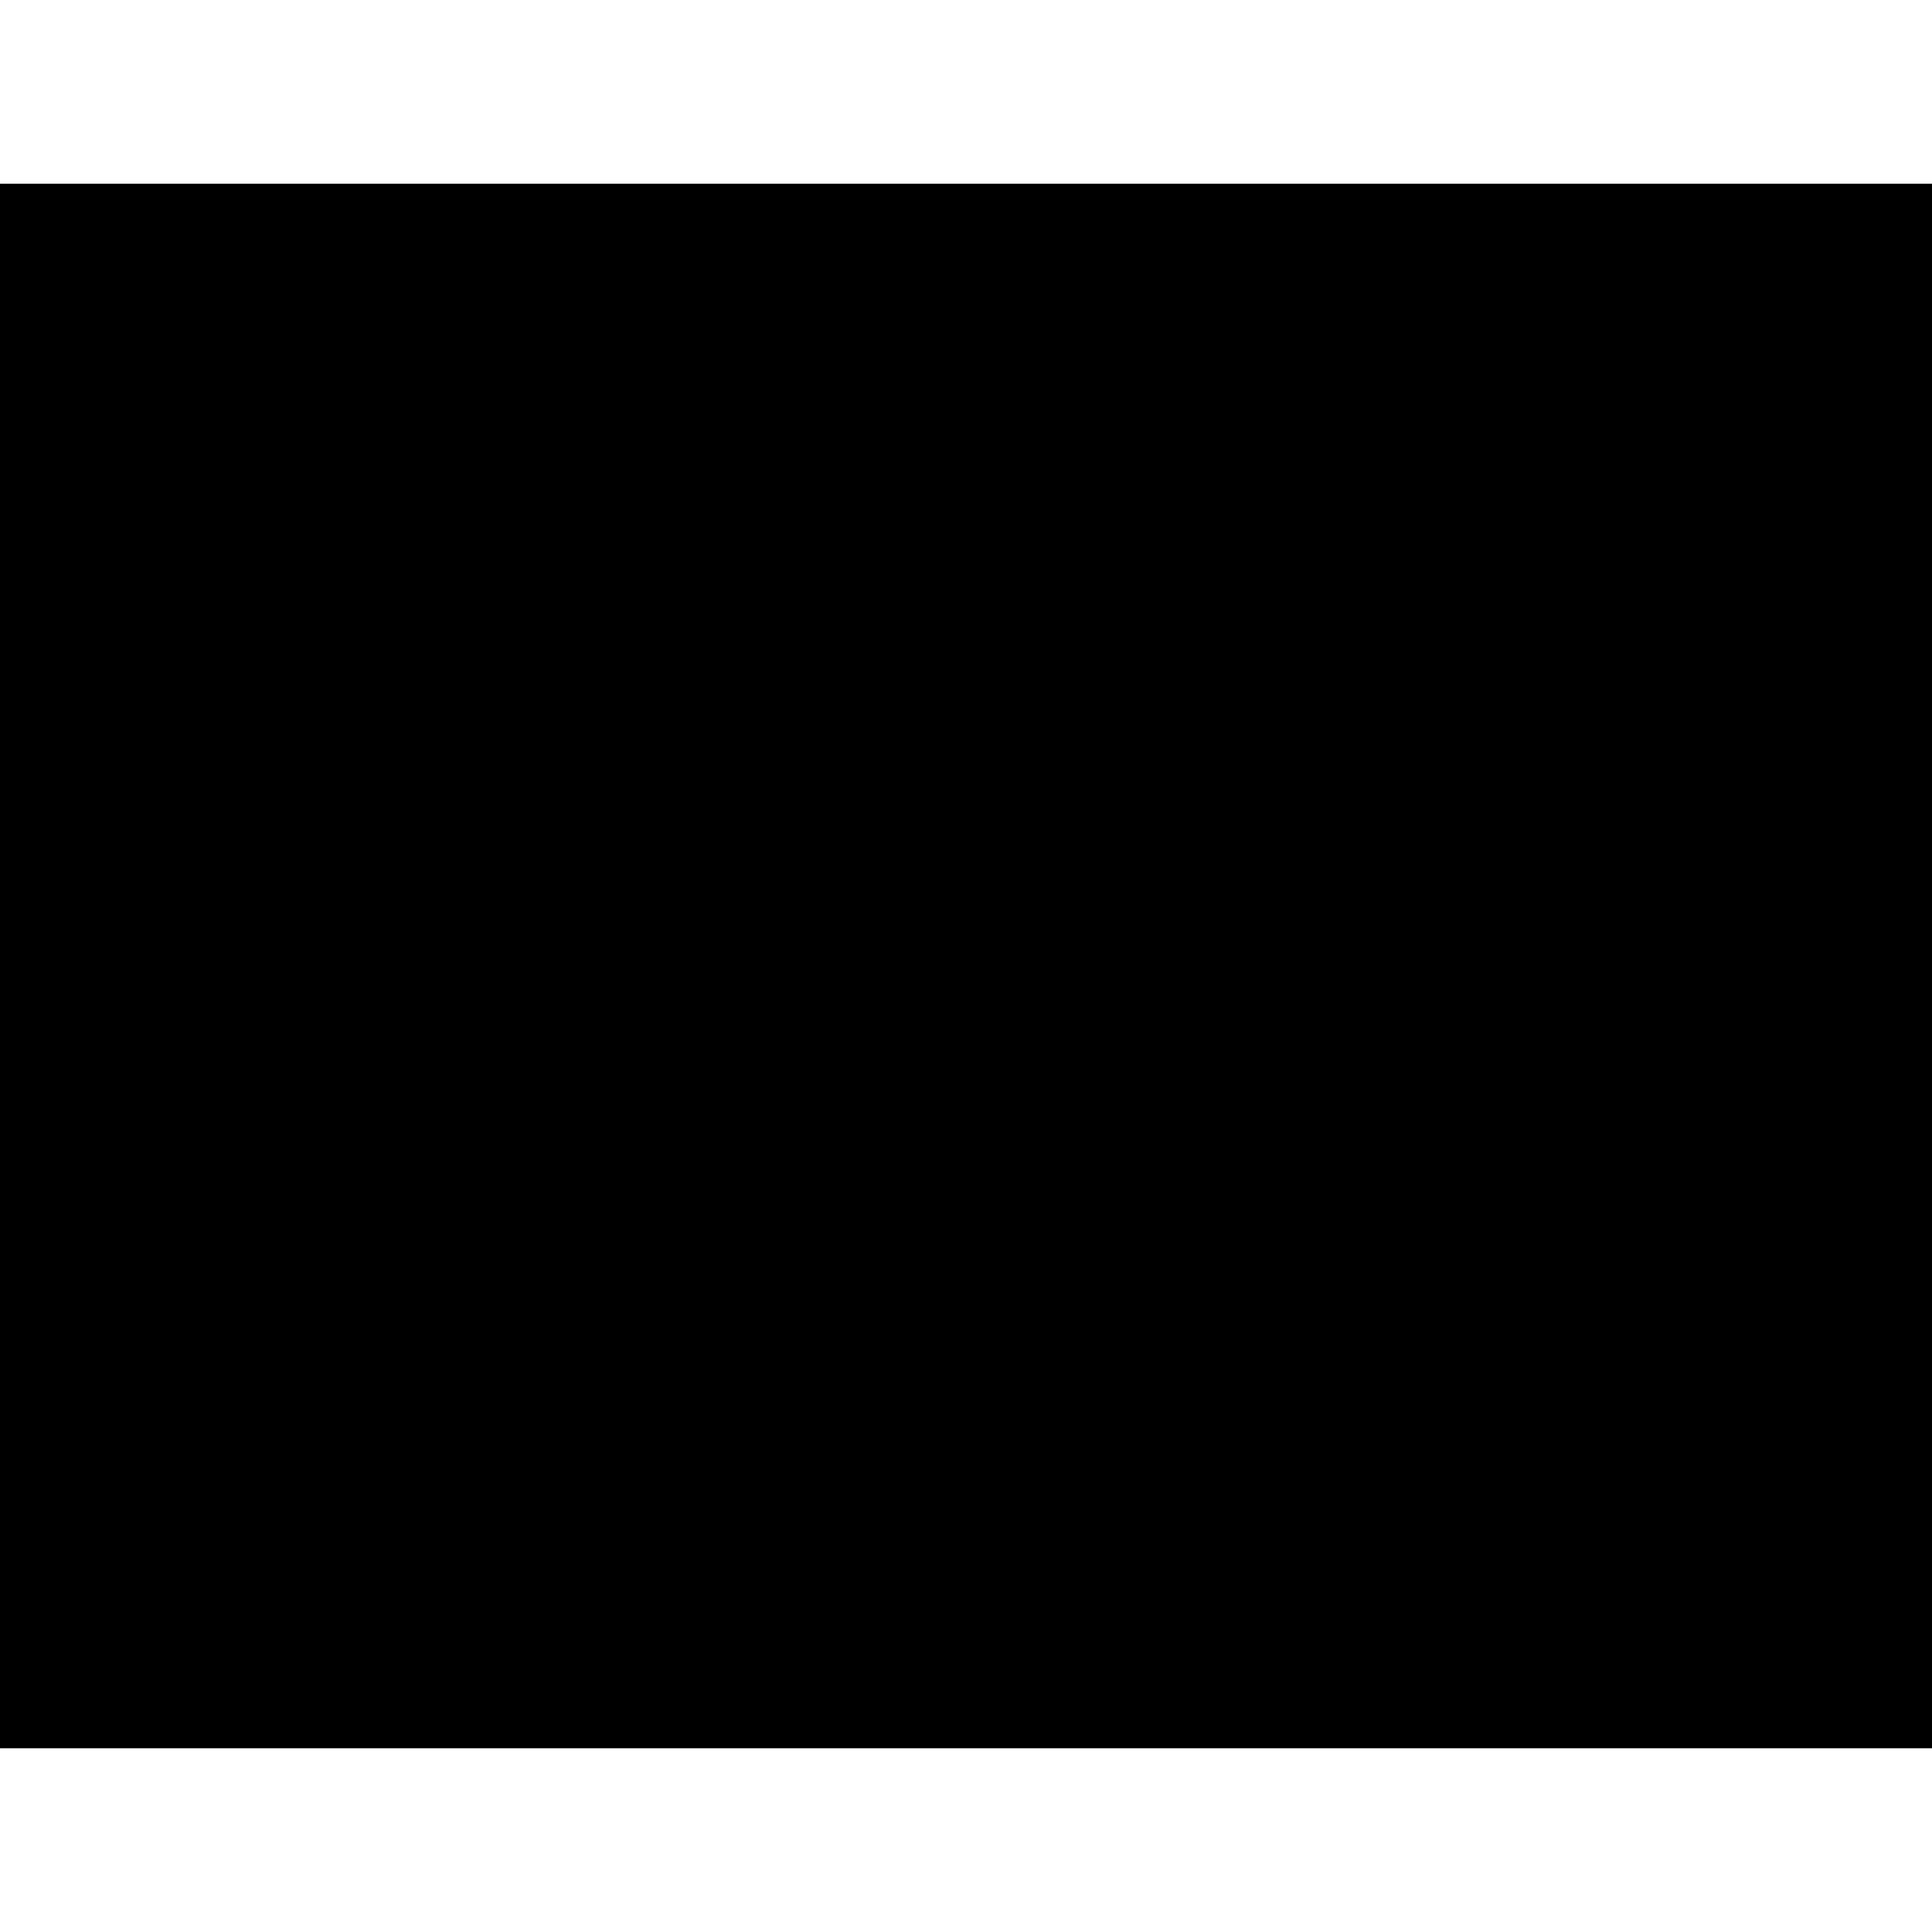
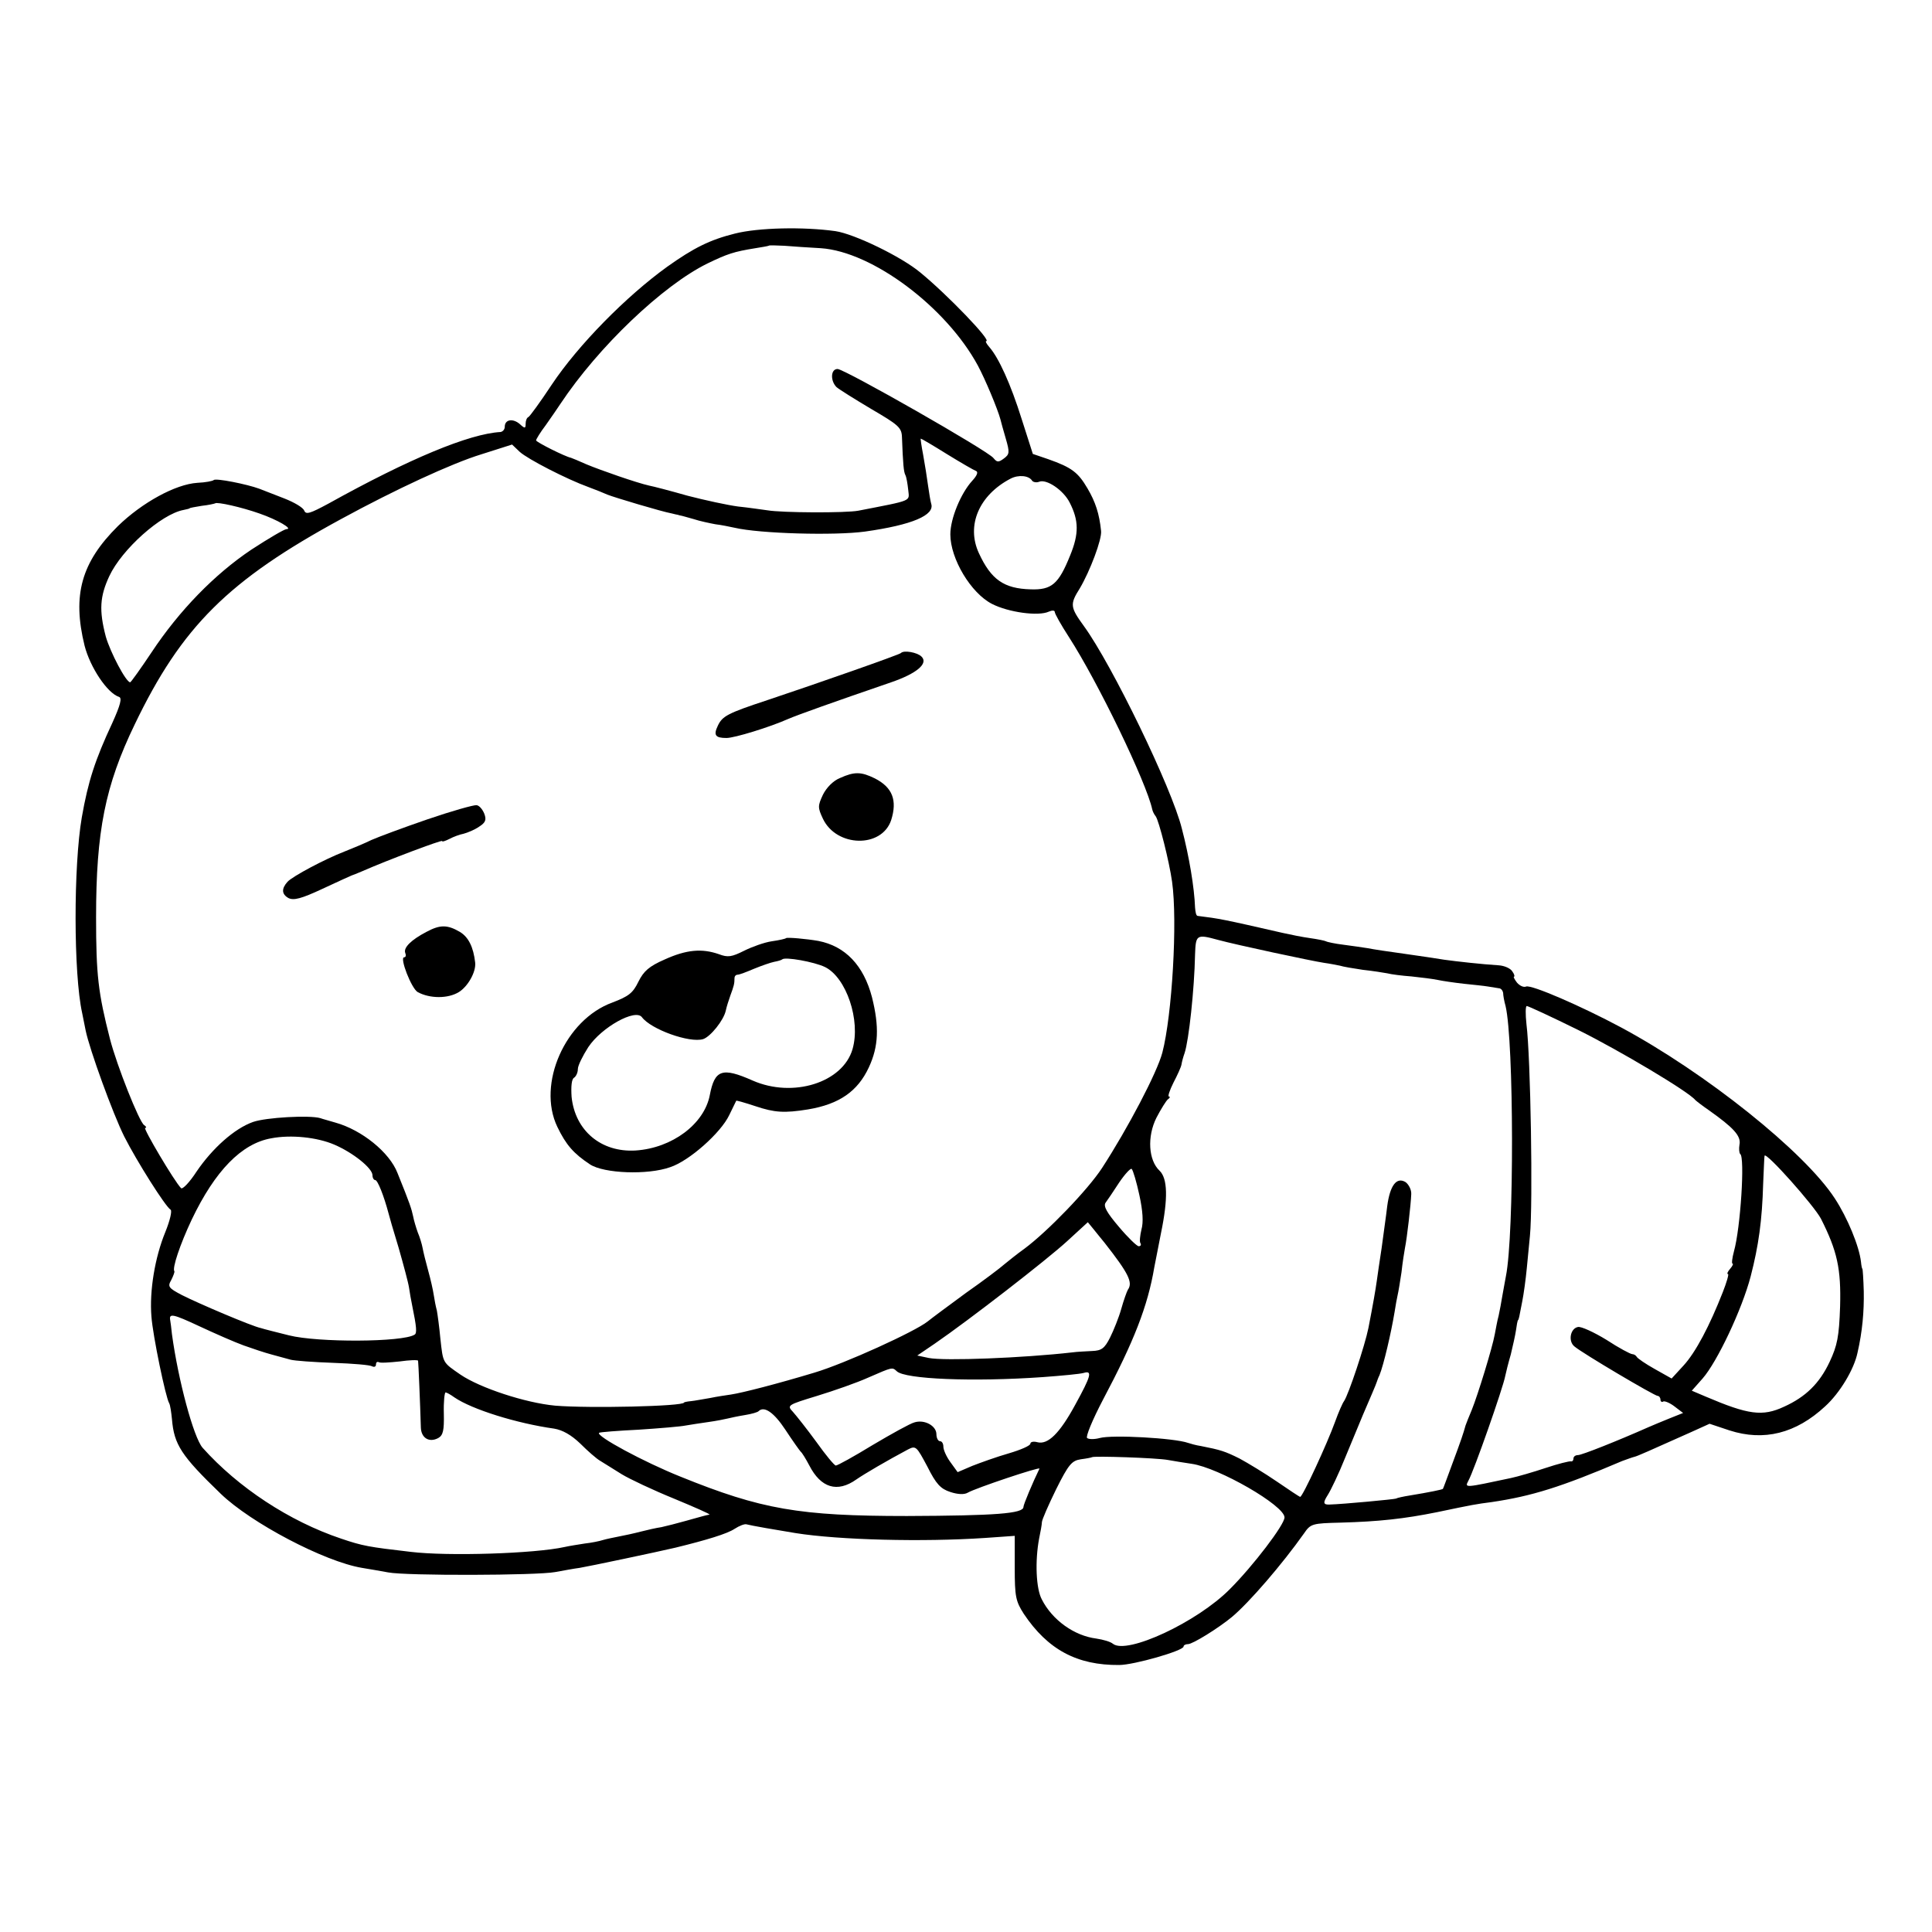
- <svg xmlns="http://www.w3.org/2000/svg" version="1.0" width="652pt" height="652pt" viewBox="0 0 652 652" preserveAspectRatio="xMidYMid meet">
-   <g transform="translate(0,652) scale(0.1,-0.1)" fill="#000000" stroke="none">
-     <path d="M0 3260 l0 -2640 3260 0 3260 0 0 2640 0 2640 -3260 0 -3260 0 0 -2640z" />
+ <svg xmlns="http://www.w3.org/2000/svg" version="1.0" width="555pt" height="555pt" viewBox="0 0 555 555" preserveAspectRatio="xMidYMid meet">
+   <g transform="translate(0,555) scale(0.1,-0.1)" fill="#000000" stroke="none">
+     <path d="M2111 4879 c-72 -18 -118 -41 -194 -95 -118 -85 -256 -225 -332 -339 -33 -50 -63 -91 -67 -93 -5 -2 -8 -11 -8 -19 0 -14 -2 -15 -17 -1 -20 17 -43 13 -43 -8 0 -8 -6 -14 -12 -15 -90 -5 -263 -77 -495 -206 -52 -28 -64 -32 -69 -20 -3 9 -29 24 -57 35 -29 11 -61 24 -72 28 -35 13 -125 31 -131 25 -3 -3 -24 -7 -47 -8 -63 -4 -159 -57 -228 -124 -105 -104 -132 -198 -96 -344 16 -62 65 -136 99 -147 9 -3 4 -23 -19 -74 -50 -107 -70 -169 -88 -272 -24 -139 -24 -449 1 -562 3 -14 7 -36 10 -50 11 -54 78 -239 111 -305 36 -71 118 -201 133 -210 5 -3 -2 -32 -15 -64 -30 -73 -46 -169 -40 -243 4 -55 41 -233 51 -249 3 -5 6 -26 8 -46 6 -73 27 -105 140 -214 87 -84 298 -195 406 -213 19 -3 53 -9 75 -13 51 -10 427 -9 480 1 22 4 54 10 70 12 25 4 224 46 275 58 90 22 149 40 170 54 14 9 29 15 35 13 10 -3 90 -17 140 -25 125 -20 366 -26 545 -14 l85 6 0 -92 c0 -83 3 -96 26 -132 69 -103 153 -148 274 -147 42 0 185 41 185 53 0 4 6 7 13 7 13 0 86 45 126 78 50 42 144 151 207 240 19 28 24 29 105 31 110 3 183 11 277 30 105 22 111 23 157 29 115 17 199 43 375 118 14 5 30 11 35 12 9 2 42 17 163 71 l53 24 57 -19 c99 -32 191 -9 275 69 42 38 83 106 93 154 14 61 19 118 18 176 -1 36 -3 65 -4 65 -1 0 -3 9 -4 20 -5 45 -39 127 -75 182 -87 134 -371 361 -615 492 -114 61 -257 123 -272 117 -7 -3 -18 2 -26 11 -7 9 -11 17 -9 17 3 1 1 8 -5 16 -5 8 -22 16 -39 17 -48 3 -120 11 -156 16 -19 3 -70 11 -114 17 -44 6 -91 13 -105 16 -14 2 -45 7 -70 10 -25 3 -48 8 -51 10 -4 2 -24 6 -45 9 -22 3 -57 10 -79 15 -175 40 -181 41 -245 49 -4 1 -6 11 -7 24 -2 57 -17 147 -38 227 -29 117 -201 471 -281 581 -40 55 -41 63 -12 109 29 49 64 141 61 165 -5 49 -16 83 -39 122 -27 46 -45 60 -113 84 l-44 15 -32 100 c-32 102 -66 176 -93 207 -8 9 -12 17 -9 17 17 0 -112 134 -189 197 -55 46 -190 111 -244 119 -93 13 -222 10 -289 -7z m247 -42 c148 -10 360 -169 451 -337 21 -39 57 -125 65 -155 1 -5 8 -30 15 -54 12 -41 11 -46 -5 -58 -16 -12 -20 -11 -30 1 -14 20 -428 256 -448 256 -20 0 -21 -34 -3 -52 8 -7 53 -35 100 -63 77 -45 87 -53 88 -80 3 -79 5 -101 10 -110 3 -6 6 -24 8 -42 3 -34 16 -29 -143 -60 -36 -7 -221 -6 -261 1 -16 2 -55 8 -85 11 -30 4 -95 18 -145 31 -49 14 -99 27 -110 29 -36 8 -139 44 -180 61 -22 10 -42 18 -45 19 -16 3 -100 45 -100 50 0 3 12 23 28 44 15 21 34 49 42 61 109 164 294 340 422 403 58 28 76 34 138 44 19 3 36 6 38 7 1 2 21 1 45 0 23 -2 70 -5 105 -7z m363 -592 c39 -24 77 -46 83 -48 7 -3 2 -14 -11 -28 -33 -36 -63 -109 -63 -154 0 -70 59 -169 120 -200 47 -24 133 -36 163 -22 9 4 17 4 17 -1 0 -5 18 -37 40 -71 84 -130 223 -418 240 -496 1 -5 5 -14 10 -20 9 -12 39 -130 47 -188 16 -114 0 -384 -28 -491 -15 -57 -99 -217 -173 -331 -41 -63 -157 -183 -223 -232 -21 -15 -47 -36 -58 -45 -11 -10 -60 -47 -110 -82 -49 -36 -99 -73 -110 -82 -36 -29 -238 -121 -325 -147 -106 -32 -207 -58 -240 -63 -14 -2 -41 -6 -60 -10 -19 -3 -44 -8 -55 -9 -11 -1 -20 -3 -20 -4 0 -11 -274 -17 -370 -9 -86 8 -216 51 -272 89 -52 36 -50 32 -58 104 -3 33 -8 69 -10 80 -3 11 -7 31 -9 45 -2 14 -9 45 -16 70 -7 25 -14 54 -16 65 -2 11 -8 31 -14 45 -5 14 -11 34 -13 45 -5 23 -9 36 -45 125 -23 60 -103 124 -178 145 -16 5 -36 10 -44 13 -31 9 -156 2 -193 -11 -54 -19 -117 -76 -162 -142 -20 -31 -41 -53 -45 -48 -19 19 -110 173 -103 173 5 0 3 4 -3 8 -14 9 -78 170 -98 247 -34 133 -40 184 -40 350 0 247 26 378 111 554 135 281 269 414 593 590 156 85 318 160 403 186 l88 28 22 -21 c23 -21 136 -79 197 -101 19 -7 44 -17 55 -22 20 -8 157 -49 185 -54 8 -2 16 -4 18 -4 1 -1 4 -1 7 -2 2 0 19 -5 37 -10 18 -6 47 -12 63 -15 17 -2 41 -7 55 -10 72 -17 288 -23 375 -11 135 19 201 47 190 80 -2 7 -6 30 -9 52 -3 22 -9 61 -14 88 -5 26 -8 47 -7 47 2 0 36 -20 76 -45z m244 -76 c3 -4 12 -6 20 -3 21 9 70 -24 88 -60 26 -51 27 -89 1 -152 -33 -82 -53 -99 -113 -97 -77 2 -114 28 -149 104 -37 80 1 167 91 214 23 12 53 9 62 -6z m-2220 -94 c52 -18 98 -45 78 -45 -6 0 -52 -27 -101 -59 -106 -71 -207 -175 -286 -294 -32 -48 -60 -87 -62 -87 -12 0 -57 86 -70 131 -20 76 -17 116 10 174 36 77 149 178 213 190 10 2 18 4 18 5 0 1 16 4 35 7 19 2 36 6 38 7 5 5 76 -11 127 -29z m2754 -1225 c51 -14 271 -61 305 -66 15 -2 35 -6 45 -8 9 -3 39 -8 66 -12 28 -3 59 -8 70 -10 11 -3 43 -7 70 -9 28 -3 61 -7 75 -10 14 -3 48 -8 75 -11 28 -3 59 -6 70 -8 11 -2 25 -4 31 -5 6 0 11 -7 12 -13 0 -7 3 -24 7 -38 24 -101 25 -657 1 -776 -2 -12 -7 -37 -10 -55 -3 -19 -8 -45 -11 -59 -4 -14 -8 -38 -11 -53 -7 -39 -49 -175 -66 -217 -8 -19 -16 -39 -18 -45 -6 -22 -13 -43 -38 -110 -14 -38 -26 -71 -27 -72 -1 -2 -40 -10 -95 -19 -19 -3 -37 -7 -40 -9 -4 -2 -152 -16 -190 -17 -19 -1 -20 5 -6 27 9 14 32 62 50 107 19 46 42 101 51 123 21 49 38 88 40 95 1 3 4 12 8 20 12 30 33 120 43 180 3 19 7 42 9 50 2 8 7 38 11 65 3 28 8 59 10 70 6 29 17 126 18 154 1 13 -7 28 -16 35 -26 16 -45 -9 -53 -69 -3 -27 -11 -81 -16 -120 -6 -38 -12 -81 -14 -95 -4 -28 -10 -63 -24 -135 -10 -50 -57 -191 -70 -210 -4 -5 -16 -32 -26 -60 -22 -61 -93 -215 -100 -215 -2 0 -32 20 -67 44 -35 24 -83 53 -107 66 -42 21 -55 25 -111 36 -14 2 -31 7 -37 9 -39 14 -219 24 -254 14 -15 -4 -31 -4 -36 0 -5 3 15 52 46 111 88 166 128 267 147 380 3 14 11 57 19 97 21 101 19 158 -4 180 -32 30 -36 98 -9 152 13 25 28 49 33 53 6 4 7 8 3 8 -4 0 2 18 13 40 11 21 22 45 23 52 1 7 5 22 9 33 12 36 28 182 30 283 2 57 4 59 66 42z m1035 -259 c117 -58 317 -177 336 -201 3 -3 21 -17 40 -30 69 -49 92 -73 87 -98 -2 -12 -1 -24 2 -27 14 -8 1 -213 -18 -280 -5 -19 -7 -35 -4 -35 3 0 0 -7 -7 -15 -7 -8 -10 -15 -6 -15 3 0 -4 -24 -15 -52 -38 -97 -78 -173 -113 -211 l-34 -37 -48 27 c-27 15 -50 31 -52 35 -2 4 -8 8 -13 8 -5 0 -39 18 -74 41 -36 22 -73 39 -82 37 -22 -4 -29 -41 -10 -56 22 -19 230 -142 239 -142 4 0 8 -5 8 -11 0 -5 4 -8 8 -5 4 2 19 -4 32 -14 l25 -19 -40 -16 c-22 -9 -49 -20 -60 -25 -88 -39 -191 -80 -202 -80 -7 0 -13 -4 -13 -10 0 -5 -3 -9 -7 -8 -5 1 -37 -7 -73 -19 -36 -12 -81 -25 -100 -29 -132 -28 -133 -29 -122 -8 16 28 100 268 106 301 2 10 9 38 16 62 6 25 13 56 15 70 2 14 4 27 6 29 2 2 3 6 12 54 4 20 10 63 13 95 3 32 7 74 9 93 9 91 2 514 -10 608 -3 28 -3 52 1 52 4 0 71 -31 148 -69z m-3574 -329 c54 -23 110 -68 110 -88 0 -8 4 -14 8 -14 7 0 25 -46 38 -95 1 -5 14 -50 29 -99 14 -49 28 -101 30 -115 2 -14 6 -37 9 -51 13 -63 14 -80 7 -84 -34 -22 -278 -23 -361 -2 -36 9 -72 18 -81 21 -25 5 -180 71 -227 95 -38 20 -41 24 -30 43 6 12 10 23 9 25 -7 8 16 77 50 149 67 140 143 218 228 233 57 11 132 3 181 -18z m4271 -213 c47 -93 58 -144 55 -252 -3 -87 -8 -112 -30 -159 -29 -62 -69 -101 -131 -129 -62 -29 -103 -23 -225 29 l-40 17 31 35 c42 48 113 198 138 293 23 89 33 161 36 267 2 41 3 77 4 80 4 12 142 -143 162 -181z m-1958 68 c10 -46 12 -78 6 -99 -4 -17 -6 -35 -3 -39 3 -5 1 -9 -5 -9 -5 0 -31 25 -57 56 -34 40 -45 59 -38 69 5 7 23 33 39 58 17 25 33 42 36 39 4 -4 14 -38 22 -75z m-100 -137 c69 -88 82 -114 67 -135 -3 -5 -12 -30 -19 -55 -7 -25 -22 -62 -32 -82 -16 -32 -25 -38 -52 -39 -17 -1 -43 -2 -57 -4 -140 -16 -368 -25 -412 -16 l-33 7 50 34 c99 68 321 240 380 294 l60 55 18 -22 c10 -12 23 -29 30 -37z m-2473 -295 c25 -9 61 -21 80 -26 19 -5 44 -12 55 -15 11 -3 66 -7 122 -9 56 -2 106 -6 112 -10 6 -3 11 -1 11 5 0 6 3 9 8 7 4 -3 31 -1 60 2 28 4 53 5 53 2 1 -5 6 -124 8 -192 1 -30 24 -44 50 -30 14 8 17 22 16 70 -1 34 2 61 5 61 3 0 14 -6 25 -14 51 -35 180 -75 287 -90 24 -4 49 -18 75 -43 21 -21 47 -44 58 -50 11 -7 39 -24 61 -38 23 -14 91 -46 150 -70 60 -25 106 -45 102 -46 -11 -2 -18 -4 -68 -18 -25 -7 -56 -15 -70 -18 -14 -2 -41 -8 -60 -13 -19 -5 -47 -11 -63 -14 -15 -3 -35 -7 -45 -10 -9 -3 -33 -8 -52 -10 -19 -3 -45 -7 -58 -10 -85 -19 -335 -27 -442 -14 -121 14 -138 17 -200 38 -149 50 -296 147 -398 261 -26 30 -70 194 -88 326 -2 18 -4 36 -5 40 -4 21 7 19 84 -17 45 -21 102 -46 127 -55z m1876 -74 c23 -23 219 -31 419 -17 55 4 108 9 118 12 26 8 21 -9 -24 -91 -45 -83 -79 -116 -109 -108 -11 3 -20 1 -20 -4 0 -6 -28 -18 -62 -28 -35 -10 -82 -27 -105 -36 l-42 -18 -21 29 c-11 15 -20 35 -20 44 0 9 -4 16 -10 16 -5 0 -10 9 -10 20 0 24 -34 43 -63 34 -12 -3 -66 -33 -120 -65 -54 -33 -101 -59 -106 -59 -4 0 -29 30 -56 68 -27 37 -58 76 -67 86 -18 19 -16 20 69 46 49 15 115 38 148 53 69 30 68 30 81 18z m-320 -168 c21 -32 41 -60 44 -63 4 -3 15 -21 25 -40 33 -64 80 -79 135 -40 23 16 88 54 148 86 23 12 25 9 56 -49 25 -50 38 -64 66 -73 21 -7 40 -8 50 -2 22 13 210 76 206 69 -19 -39 -46 -103 -46 -110 0 -19 -80 -25 -335 -26 -309 0 -418 19 -650 113 -105 42 -244 117 -234 126 2 2 54 6 114 9 61 4 121 9 135 12 13 2 42 7 65 10 22 3 47 8 55 10 8 2 31 7 50 10 19 3 36 8 39 11 16 16 44 -3 77 -53z m1099 -87 c17 -3 47 -8 68 -11 78 -11 267 -120 267 -154 0 -21 -90 -139 -157 -206 -94 -95 -296 -189 -336 -157 -7 6 -28 12 -48 15 -63 8 -126 53 -156 112 -17 31 -20 111 -8 175 4 19 8 41 8 47 0 7 19 50 41 95 36 72 45 82 71 86 16 2 31 5 32 6 5 4 186 -2 218 -8z" />
+     <path d="M2588 3674 c-5 -5 -242 -88 -383 -135 -115 -38 -130 -46 -143 -74 -13 -27 -7 -35 25 -35 23 0 124 31 178 55 28 12 129 48 295 105 73 25 108 54 87 74 -12 12 -51 19 -59 10z" />
+     <path d="M2413 3315 c-20 -8 -39 -28 -49 -48 -15 -32 -15 -37 0 -69 39 -82 169 -85 196 -4 18 57 4 94 -47 120 -39 19 -58 20 -100 1z" />
+     <path d="M1227 3196 c-70 -24 -142 -51 -160 -59 -18 -9 -52 -23 -77 -33 -57 -22 -149 -71 -164 -87 -18 -20 -17 -36 3 -47 15 -7 36 -2 98 27 43 20 80 37 83 38 3 1 16 6 30 12 75 33 230 91 230 87 0 -3 9 0 21 6 11 6 30 13 41 15 11 3 31 11 44 20 19 12 22 20 15 38 -5 12 -14 23 -22 24 -8 1 -72 -17 -142 -41z" />
+     <path d="M1225 2873 c-44 -23 -66 -45 -61 -60 3 -7 2 -13 -3 -13 -14 0 21 -90 39 -100 35 -19 87 -19 118 0 26 16 50 58 47 85 -5 44 -19 73 -44 88 -36 21 -57 21 -96 0z" />
+     <path d="M2258 2855 c-2 -2 -20 -6 -41 -9 -21 -3 -57 -16 -79 -27 -36 -18 -47 -20 -73 -10 -49 17 -93 13 -155 -15 -46 -20 -61 -34 -76 -64 -16 -33 -28 -42 -75 -60 -135 -49 -217 -234 -158 -357 25 -52 47 -77 94 -108 40 -26 165 -31 230 -8 55 18 146 99 170 150 10 21 19 39 20 41 1 1 26 -6 56 -16 54 -18 82 -20 150 -9 90 15 143 52 175 121 28 60 30 117 9 201 -24 92 -77 147 -154 162 -34 6 -90 11 -93 8z m112 -83 c61 -30 103 -153 79 -236 -28 -96 -171 -141 -287 -90 -88 39 -109 31 -123 -42 -16 -83 -108 -152 -213 -159 -99 -6 -174 57 -184 154 -2 30 0 51 7 55 6 4 11 15 11 25 0 10 14 38 30 63 38 57 135 111 154 86 26 -35 137 -75 176 -63 21 7 59 54 65 82 2 10 8 29 13 43 10 27 12 34 12 50 0 6 4 10 9 10 5 0 26 8 47 17 22 9 48 18 58 20 11 2 21 5 23 7 8 8 92 -7 123 -22z" />
  </g>
</svg>
